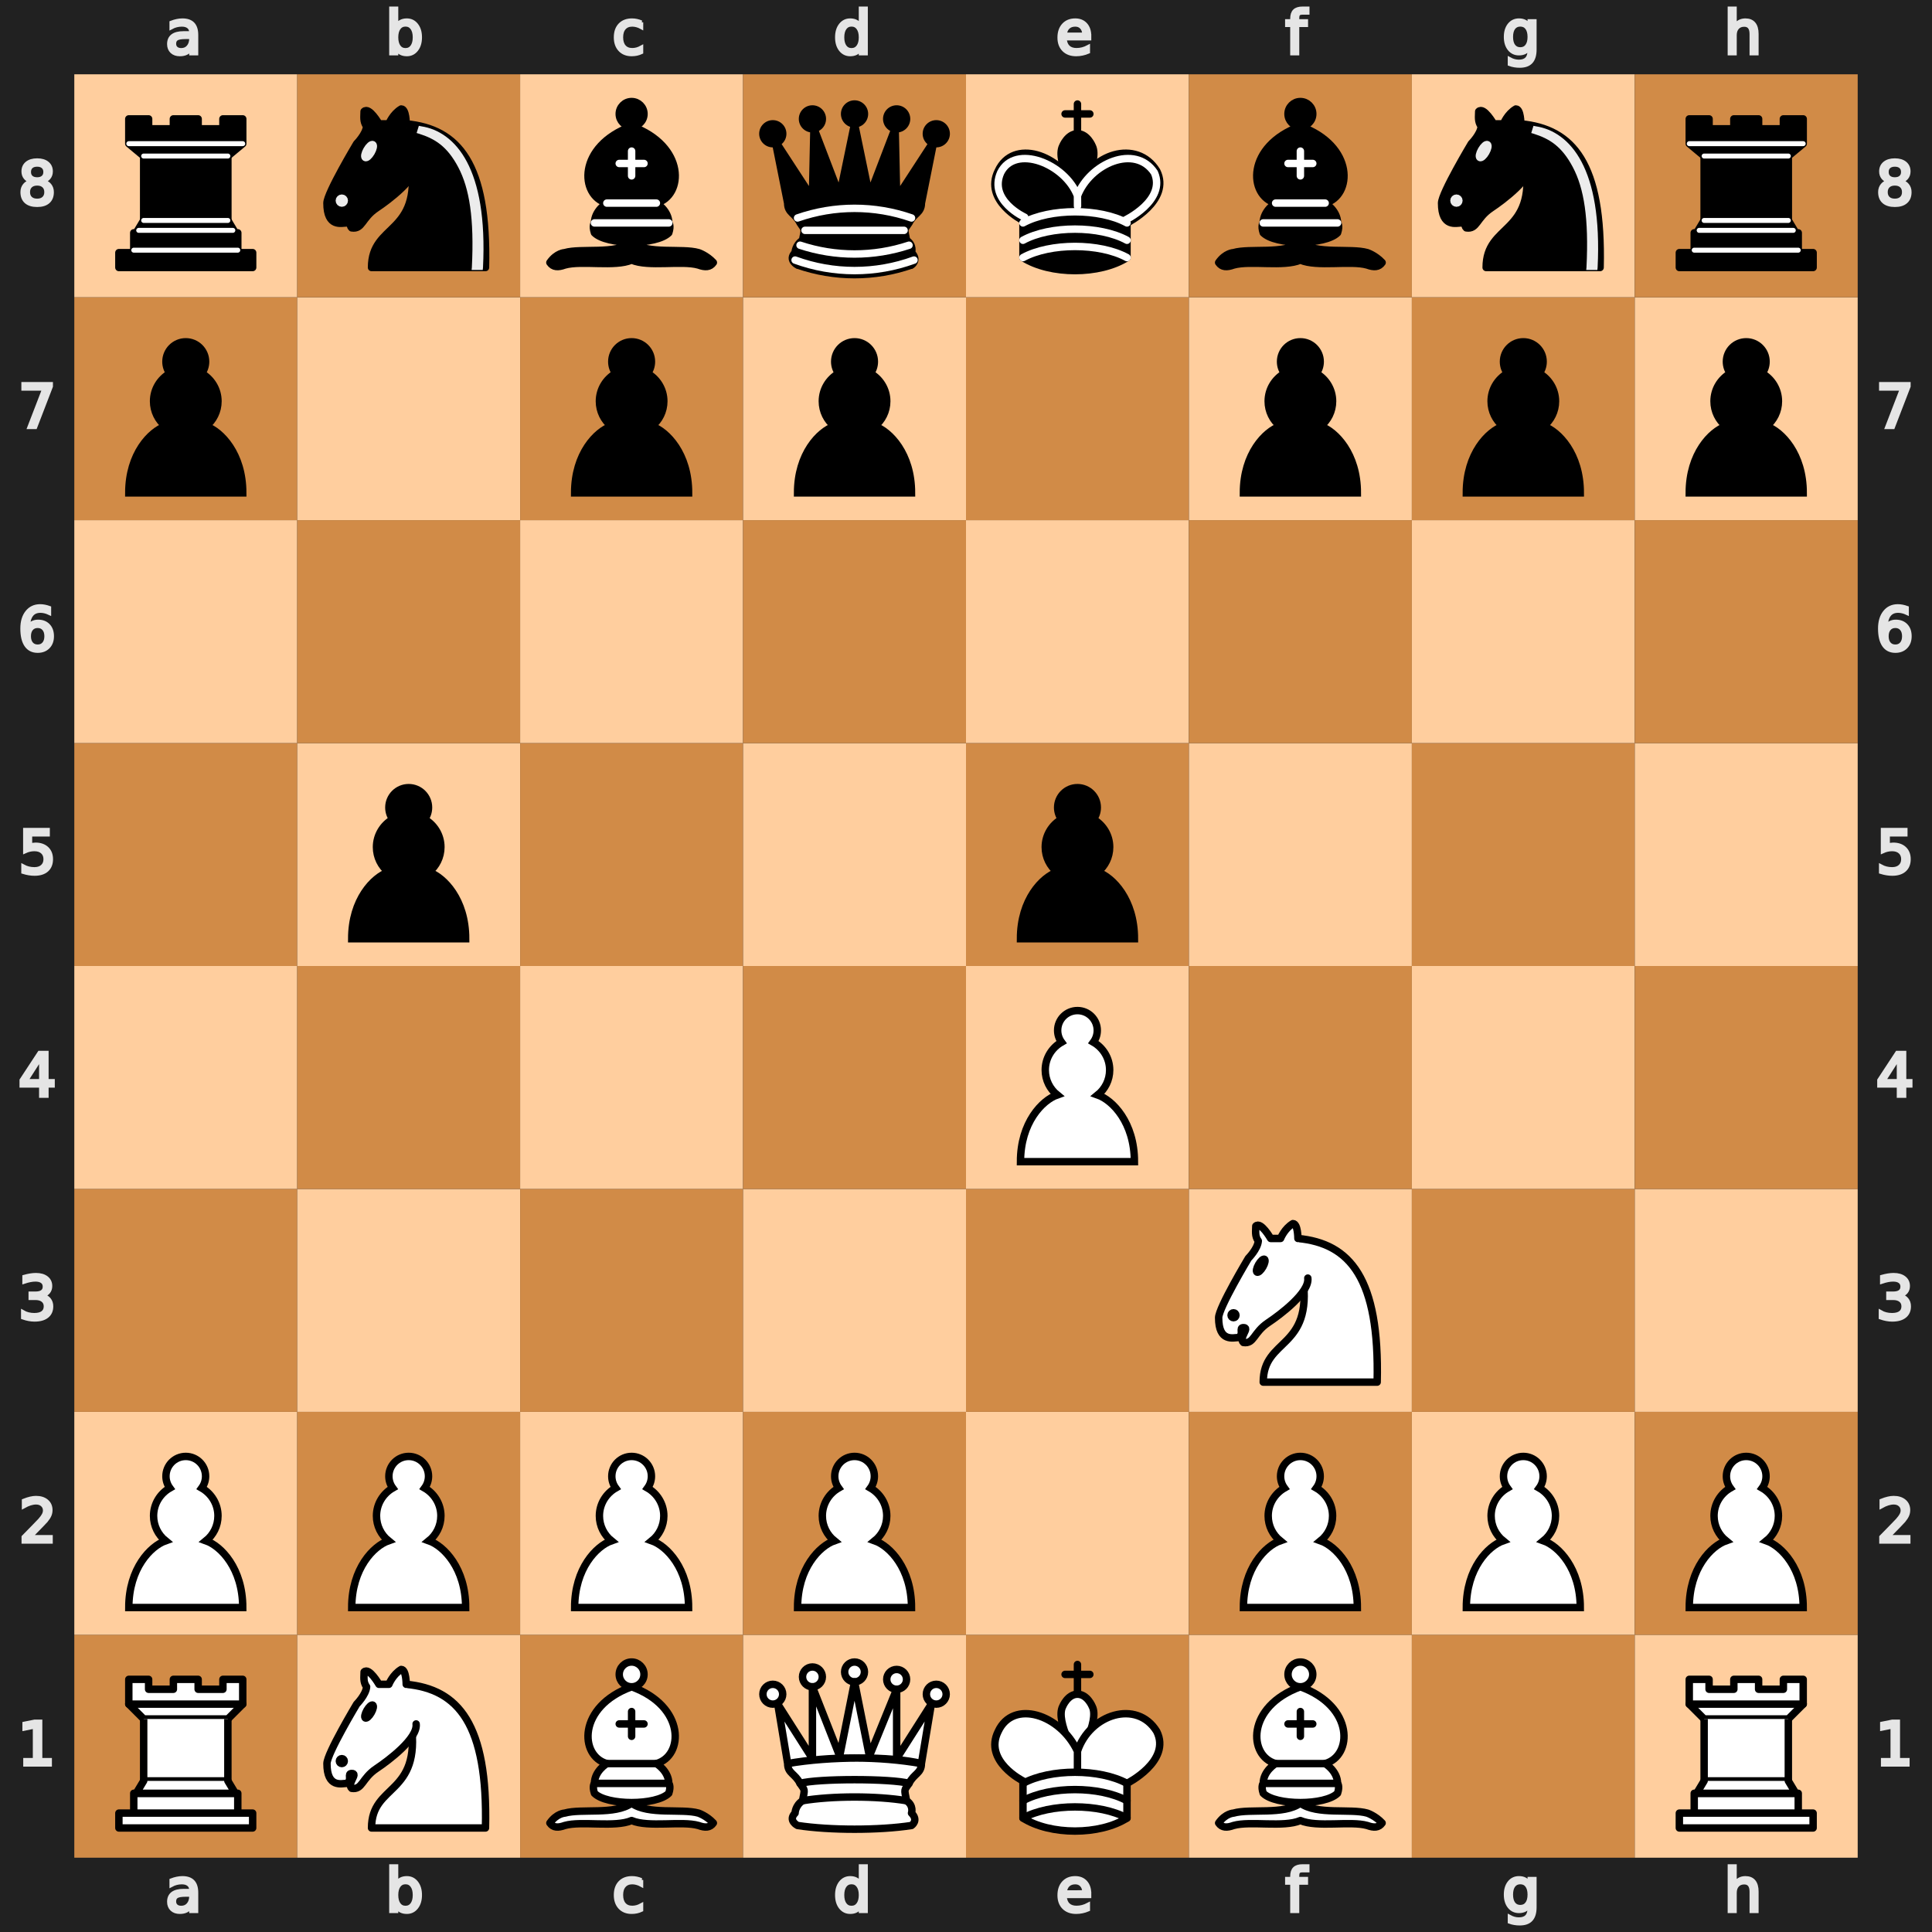
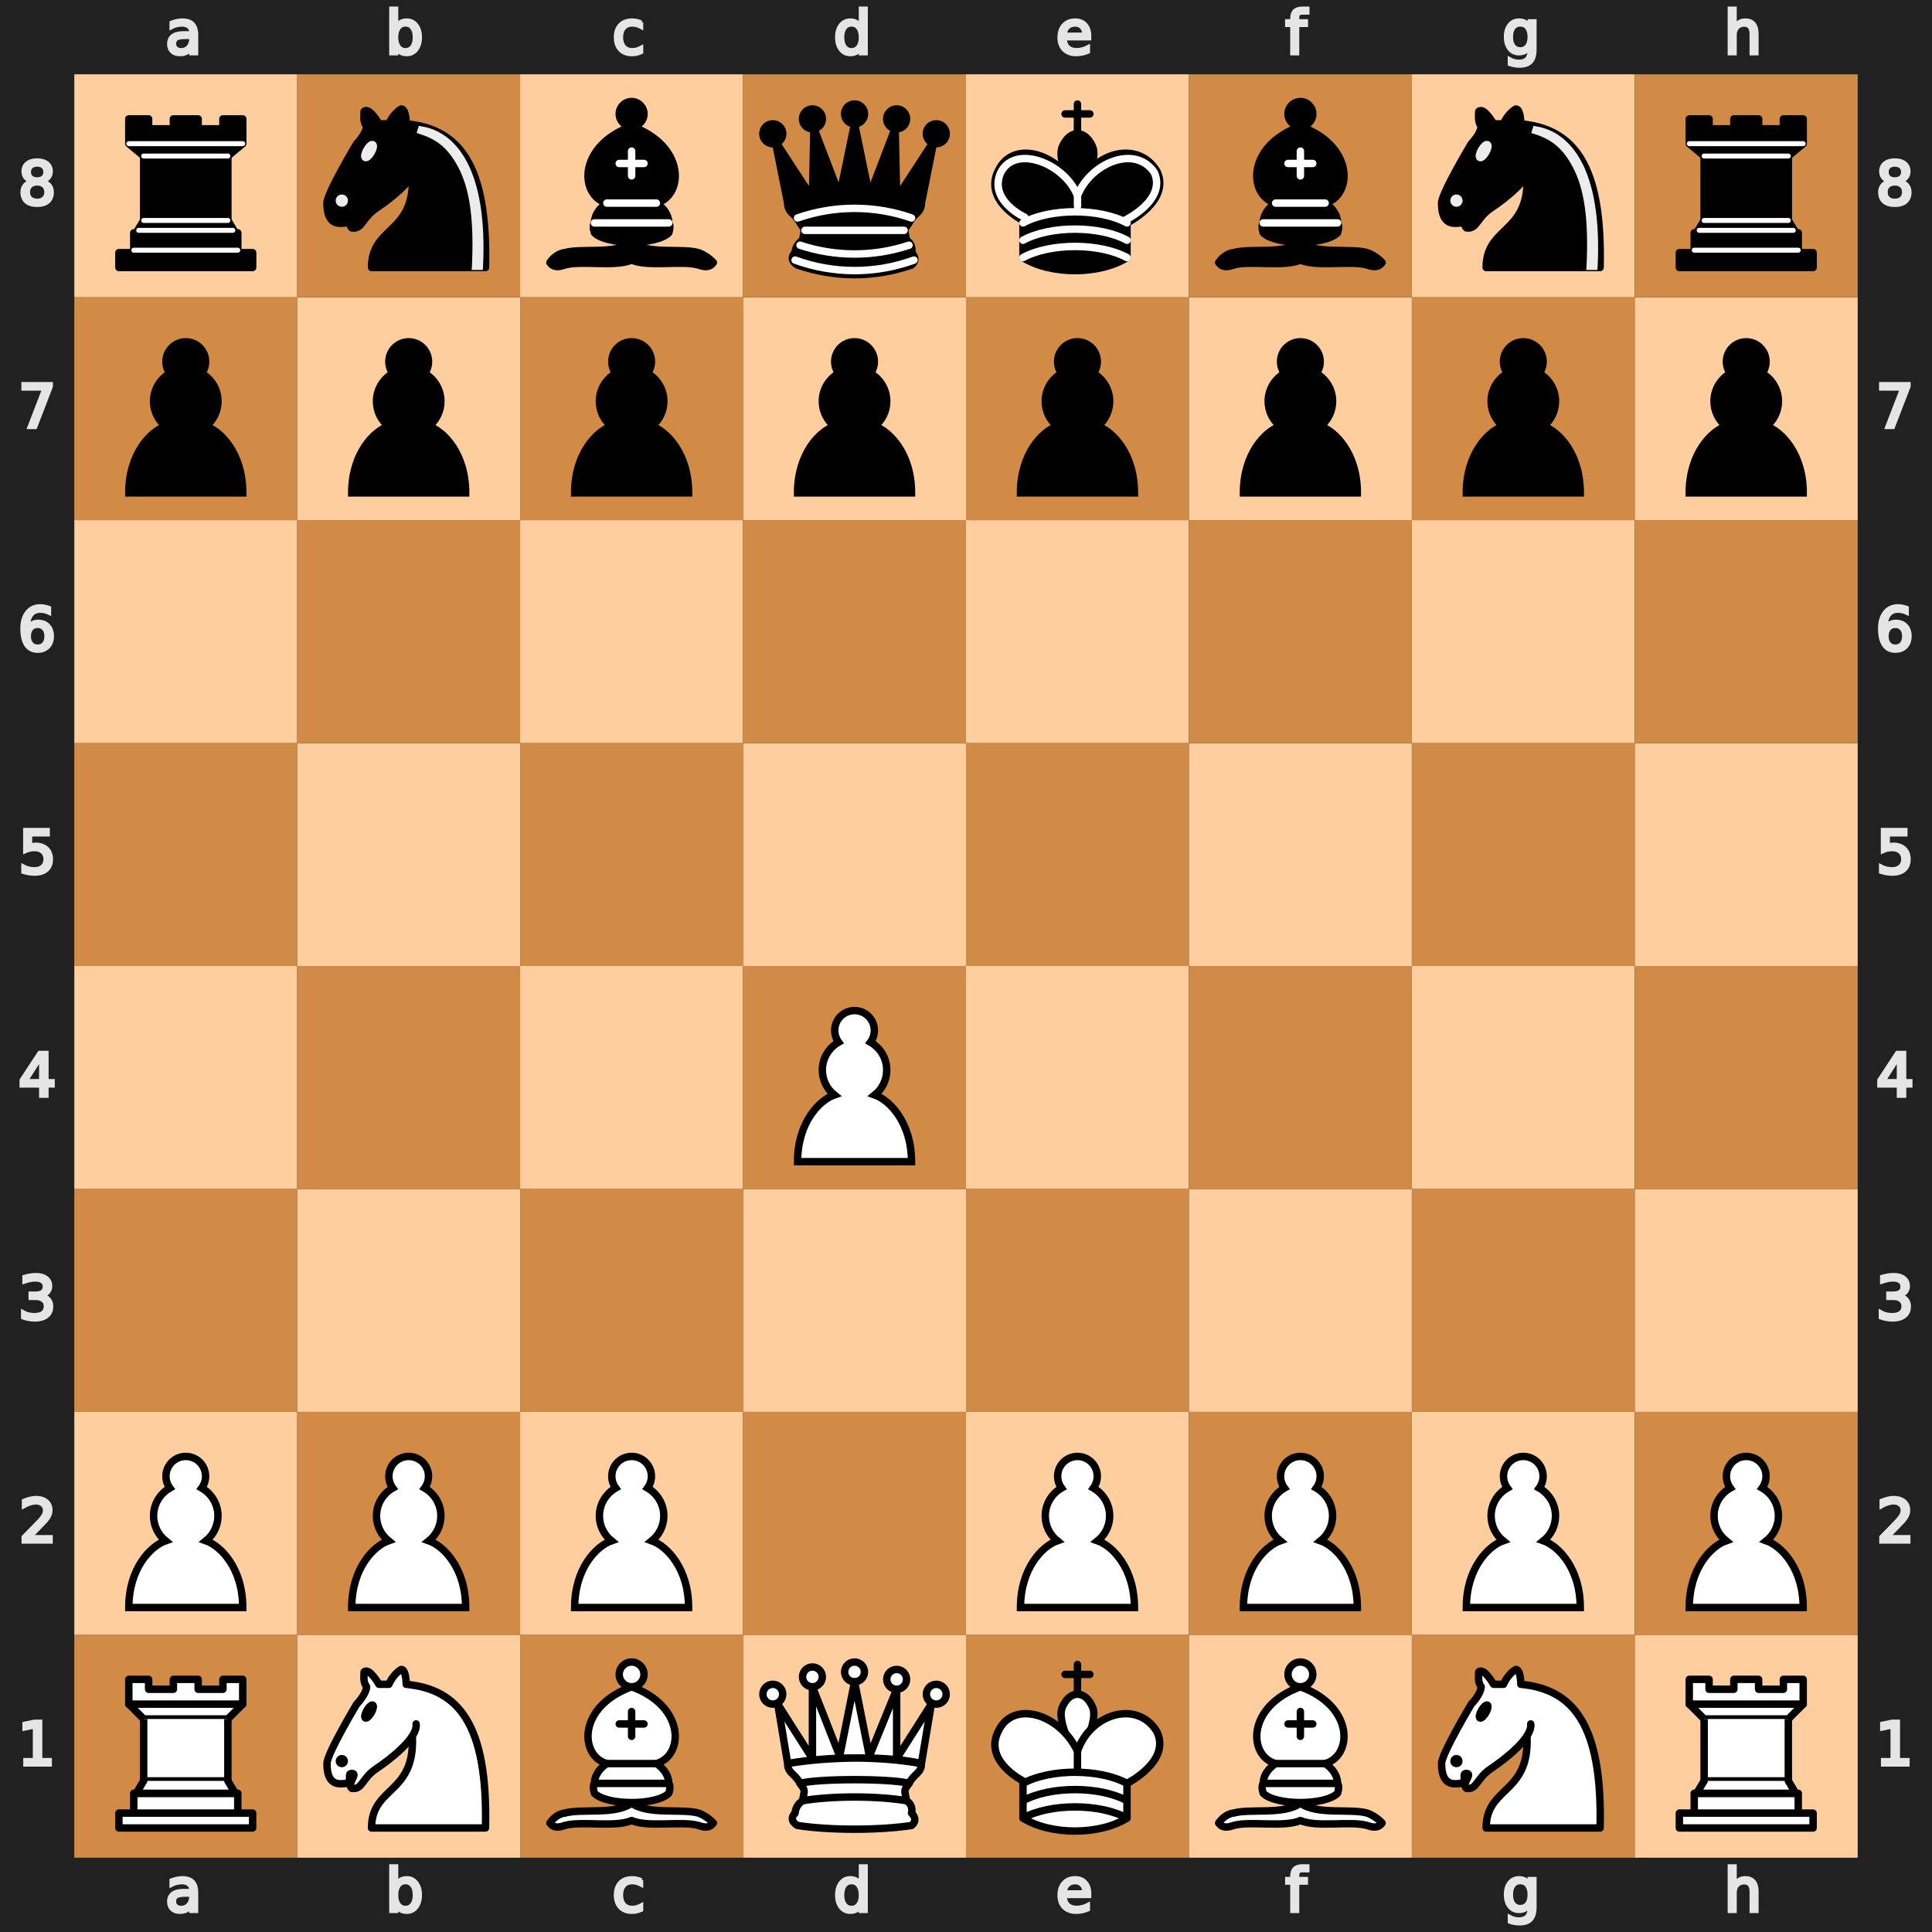
<svg xmlns="http://www.w3.org/2000/svg" xmlns:xlink="http://www.w3.org/1999/xlink" version="1.2" baseProfile="tiny" viewBox="0 0 390 390">
  <defs>
    <g id="white-pawn" class="white pawn">
      <path d="M22.5 9c-2.21 0-4 1.79-4 4 0 .89.29 1.71.78 2.38C17.33 16.5 16 18.59 16 21c0 2.03.94 3.84 2.41 5.03-3 1.06-7.41 5.55-7.41 13.47h23c0-7.92-4.41-12.41-7.41-13.47 1.47-1.19 2.41-3 2.41-5.03 0-2.41-1.33-4.5-3.28-5.62.49-.67.78-1.49.78-2.38 0-2.21-1.79-4-4-4z" fill="#fff" stroke="#000" stroke-width="1.5" stroke-linecap="round" />
    </g>
    <g id="white-knight" class="white knight" fill="none" fill-rule="evenodd" stroke="#000" stroke-width="1.5" stroke-linecap="round" stroke-linejoin="round">
      <path d="M 22,10 C 32.5,11 38.5,18 38,39 L 15,39 C 15,30 25,32.5 23,18" style="fill:#ffffff; stroke:#000000;" />
      <path d="M 24,18 C 24.38,20.91 18.45,25.37 16,27 C 13,29 13.18,31.34 11,31 C 9.958,30.06 12.41,27.96 11,28 C 10,28 11.19,29.23 10,30 C 9,30 5.997,31 6,26 C 6,24 12,14 12,14 C 12,14 13.89,12.1 14,10.5 C 13.27,9.506 13.5,8.5 13.5,7.5 C 14.5,6.5 16.5,10 16.5,10 L 18.5,10 C 18.5,10 19.28,8.008 21,7 C 22,7 22,10 22,10" style="fill:#ffffff; stroke:#000000;" />
      <path d="M 9.5 25.5 A 0.5 0.5 0 1 1 8.5,25.5 A 0.5 0.5 0 1 1 9.5 25.5 z" style="fill:#000000; stroke:#000000;" />
      <path d="M 15 15.5 A 0.5 1.5 0 1 1 14,15.5 A 0.5 1.5 0 1 1 15 15.5 z" transform="matrix(0.866,0.5,-0.5,0.866,9.693,-5.173)" style="fill:#000000; stroke:#000000;" />
    </g>
    <g id="white-bishop" class="white bishop" fill="none" fill-rule="evenodd" stroke="#000" stroke-width="1.5" stroke-linecap="round" stroke-linejoin="round">
      <g fill="#fff" stroke-linecap="butt">
        <path d="M9 36c3.39-.97 10.11.43 13.5-2 3.39 2.43 10.11 1.03 13.5 2 0 0 1.65.54 3 2-.68.97-1.65.99-3 .5-3.39-.97-10.11.46-13.5-1-3.39 1.46-10.11.03-13.5 1-1.354.49-2.323.47-3-.5 1.354-1.94 3-2 3-2zM15 32c2.5 2.5 12.5 2.5 15 0 .5-1.5 0-2 0-2 0-2.5-2.5-4-2.5-4 5.5-1.5 6-11.5-5-15.5-11 4-10.5 14-5 15.5 0 0-2.5 1.5-2.5 4 0 0-.5.5 0 2zM25 8a2.5 2.5 0 1 1-5 0 2.5 2.5 0 1 1 5 0z" />
      </g>
      <path d="M17.5 26h10M15 30h15m-7.5-14.5v5M20 18h5" stroke-linejoin="miter" />
    </g>
    <g id="white-rook" class="white rook" fill="#fff" fill-rule="evenodd" stroke="#000" stroke-width="1.5" stroke-linecap="round" stroke-linejoin="round">
      <path d="M9 39h27v-3H9v3zM12 36v-4h21v4H12zM11 14V9h4v2h5V9h5v2h5V9h4v5" stroke-linecap="butt" />
      <path d="M34 14l-3 3H14l-3-3" />
      <path d="M31 17v12.5H14V17" stroke-linecap="butt" stroke-linejoin="miter" />
      <path d="M31 29.5l1.5 2.5h-20l1.5-2.5" />
      <path d="M11 14h23" fill="none" stroke-linejoin="miter" />
    </g>
    <g id="white-queen" class="white queen" fill="#fff" fill-rule="evenodd" stroke="#000" stroke-width="1.5" stroke-linecap="round" stroke-linejoin="round">
      <path d="M8 12a2 2 0 1 1-4 0 2 2 0 1 1 4 0zM24.5 7.5a2 2 0 1 1-4 0 2 2 0 1 1 4 0zM41 12a2 2 0 1 1-4 0 2 2 0 1 1 4 0zM16 8.5a2 2 0 1 1-4 0 2 2 0 1 1 4 0zM33 9a2 2 0 1 1-4 0 2 2 0 1 1 4 0z" />
      <path d="M9 26c8.5-1.5 21-1.5 27 0l2-12-7 11V11l-5.5 13.5-3-15-3 15-5.5-14V25L7 14l2 12zM9 26c0 2 1.5 2 2.5 4 1 1.5 1 1 .5 3.5-1.5 1-1.5 2.5-1.5 2.5-1.5 1.5.5 2.5.5 2.5 6.5 1 16.5 1 23 0 0 0 1.5-1 0-2.5 0 0 .5-1.5-1-2.5-.5-2.5-.5-2 .5-3.5 1-2 2.5-2 2.5-4-8.5-1.5-18.5-1.5-27 0z" stroke-linecap="butt" />
      <path d="M11.5 30c3.5-1 18.5-1 22 0M12 33.5c6-1 15-1 21 0" fill="none" />
    </g>
    <g id="white-king" class="white king" fill="none" fill-rule="evenodd" stroke="#000" stroke-width="1.5" stroke-linecap="round" stroke-linejoin="round">
      <path d="M22.5 11.63V6M20 8h5" stroke-linejoin="miter" />
      <path d="M22.5 25s4.5-7.5 3-10.5c0 0-1-2.5-3-2.5s-3 2.5-3 2.5c-1.5 3 3 10.5 3 10.5" fill="#fff" stroke-linecap="butt" stroke-linejoin="miter" />
      <path d="M11.5 37c5.5 3.5 15.5 3.5 21 0v-7s9-4.5 6-10.5c-4-6.5-13.5-3.5-16 4V27v-3.5c-3.5-7.5-13-10.5-16-4-3 6 5 10 5 10V37z" fill="#fff" />
      <path d="M11.5 30c5.5-3 15.5-3 21 0m-21 3.5c5.5-3 15.5-3 21 0m-21 3.5c5.5-3 15.5-3 21 0" />
    </g>
    <g id="black-pawn" class="black pawn">
      <path d="M22.5 9c-2.21 0-4 1.79-4 4 0 .89.29 1.71.78 2.38C17.33 16.5 16 18.59 16 21c0 2.03.94 3.84 2.41 5.03-3 1.06-7.41 5.55-7.41 13.47h23c0-7.92-4.41-12.41-7.41-13.47 1.47-1.19 2.41-3 2.41-5.03 0-2.41-1.33-4.5-3.28-5.62.49-.67.78-1.49.78-2.38 0-2.21-1.79-4-4-4z" fill="#000" stroke="#000" stroke-width="1.5" stroke-linecap="round" />
    </g>
    <g id="black-knight" class="black knight" fill="none" fill-rule="evenodd" stroke="#000" stroke-width="1.5" stroke-linecap="round" stroke-linejoin="round">
      <path d="M 22,10 C 32.5,11 38.5,18 38,39 L 15,39 C 15,30 25,32.5 23,18" style="fill:#000000; stroke:#000000;" />
      <path d="M 24,18 C 24.38,20.91 18.45,25.37 16,27 C 13,29 13.18,31.34 11,31 C 9.958,30.06 12.41,27.96 11,28 C 10,28 11.19,29.23 10,30 C 9,30 5.997,31 6,26 C 6,24 12,14 12,14 C 12,14 13.89,12.1 14,10.5 C 13.27,9.506 13.5,8.5 13.5,7.5 C 14.5,6.5 16.5,10 16.5,10 L 18.5,10 C 18.5,10 19.28,8.008 21,7 C 22,7 22,10 22,10" style="fill:#000000; stroke:#000000;" />
      <path d="M 9.5 25.5 A 0.5 0.5 0 1 1 8.5,25.5 A 0.5 0.5 0 1 1 9.5 25.5 z" style="fill:#ececec; stroke:#ececec;" />
      <path d="M 15 15.5 A 0.5 1.5 0 1 1 14,15.5 A 0.5 1.5 0 1 1 15 15.5 z" transform="matrix(0.866,0.5,-0.5,0.866,9.693,-5.173)" style="fill:#ececec; stroke:#ececec;" />
      <path d="M 24.55,10.4 L 24.1,11.85 L 24.6,12 C 27.75,13 30.25,14.49 32.5,18.75 C 34.75,23.01 35.75,29.06 35.25,39 L 35.2,39.5 L 37.45,39.5 L 37.5,39 C 38,28.94 36.62,22.15 34.25,17.66 C 31.88,13.17 28.46,11.02 25.06,10.5 L 24.55,10.4 z " style="fill:#ececec; stroke:none;" />
    </g>
    <g id="black-bishop" class="black bishop" fill="none" fill-rule="evenodd" stroke="#000" stroke-width="1.5" stroke-linecap="round" stroke-linejoin="round">
      <path d="M9 36c3.39-.97 10.11.43 13.5-2 3.39 2.43 10.11 1.03 13.5 2 0 0 1.65.54 3 2-.68.97-1.65.99-3 .5-3.39-.97-10.11.46-13.5-1-3.39 1.46-10.11.03-13.5 1-1.354.49-2.323.47-3-.5 1.354-1.94 3-2 3-2zm6-4c2.5 2.5 12.5 2.5 15 0 .5-1.5 0-2 0-2 0-2.5-2.5-4-2.5-4 5.5-1.5 6-11.5-5-15.5-11 4-10.5 14-5 15.5 0 0-2.5 1.5-2.5 4 0 0-.5.5 0 2zM25 8a2.5 2.5 0 1 1-5 0 2.5 2.5 0 1 1 5 0z" fill="#000" stroke-linecap="butt" />
      <path d="M17.5 26h10M15 30h15m-7.5-14.5v5M20 18h5" stroke="#fff" stroke-linejoin="miter" />
    </g>
    <g id="black-rook" class="black rook" fill="#000" fill-rule="evenodd" stroke="#000" stroke-width="1.5" stroke-linecap="round" stroke-linejoin="round">
      <path d="M9 39h27v-3H9v3zM12.5 32l1.5-2.5h17l1.5 2.5h-20zM12 36v-4h21v4H12z" stroke-linecap="butt" />
      <path d="M14 29.5v-13h17v13H14z" stroke-linecap="butt" stroke-linejoin="miter" />
      <path d="M14 16.5L11 14h23l-3 2.5H14zM11 14V9h4v2h5V9h5v2h5V9h4v5H11z" stroke-linecap="butt" />
      <path d="M12 35.5h21M13 31.5h19M14 29.5h17M14 16.5h17M11 14h23" fill="none" stroke="#fff" stroke-width="1" stroke-linejoin="miter" />
    </g>
    <g id="black-queen" class="black queen" fill="#000" fill-rule="evenodd" stroke="#000" stroke-width="1.5" stroke-linecap="round" stroke-linejoin="round">
      <g fill="#000" stroke="none">
        <circle cx="6" cy="12" r="2.75" />
        <circle cx="14" cy="9" r="2.75" />
        <circle cx="22.5" cy="8" r="2.75" />
        <circle cx="31" cy="9" r="2.75" />
        <circle cx="39" cy="12" r="2.75" />
      </g>
      <path d="M9 26c8.5-1.5 21-1.5 27 0l2.5-12.5L31 25l-.3-14.1-5.2 13.6-3-14.5-3 14.5-5.2-13.6L14 25 6.5 13.5 9 26zM9 26c0 2 1.5 2 2.5 4 1 1.5 1 1 .5 3.5-1.5 1-1.5 2.5-1.5 2.5-1.5 1.5.5 2.5.5 2.5 6.5 1 16.5 1 23 0 0 0 1.5-1 0-2.5 0 0 .5-1.5-1-2.5-.5-2.5-.5-2 .5-3.5 1-2 2.5-2 2.5-4-8.5-1.5-18.5-1.5-27 0z" stroke-linecap="butt" />
      <path d="M11 38.5a35 35 1 0 0 23 0" fill="none" stroke-linecap="butt" />
      <path d="M11 29a35 35 1 0 1 23 0M12.5 31.5h20M11.5 34.5a35 35 1 0 0 22 0M10.5 37.5a35 35 1 0 0 24 0" fill="none" stroke="#fff" />
    </g>
    <g id="black-king" class="black king" fill="none" fill-rule="evenodd" stroke="#000" stroke-width="1.5" stroke-linecap="round" stroke-linejoin="round">
      <path d="M22.5 11.63V6" stroke-linejoin="miter" />
      <path d="M22.5 25s4.5-7.5 3-10.5c0 0-1-2.5-3-2.5s-3 2.5-3 2.5c-1.5 3 3 10.5 3 10.5" fill="#000" stroke-linecap="butt" stroke-linejoin="miter" />
      <path d="M11.5 37c5.5 3.5 15.5 3.5 21 0v-7s9-4.5 6-10.5c-4-6.5-13.5-3.5-16 4V27v-3.5c-3.5-7.5-13-10.5-16-4-3 6 5 10 5 10V37z" fill="#000" />
      <path d="M20 8h5" stroke-linejoin="miter" />
      <path d="M32 29.5s8.5-4 6.03-9.65C34.15 14 25 18 22.5 24.5l.01 2.1-.01-2.1C20 18 9.906 14 6.997 19.85c-2.497 5.65 4.853 9 4.853 9M11.5 30c5.5-3 15.5-3 21 0m-21 3.5c5.5-3 15.5-3 21 0m-21 3.5c5.5-3 15.5-3 21 0" stroke="#fff" />
    </g>
  </defs>
  <rect x="0" y="0" width="390" height="390" fill="#212121" />
  <g transform="translate(20, 0) scale(0.75, 0.75)" fill="#e5e5e5" stroke="#e5e5e5">
    <path d="M23.328 10.016q-1.742 0-2.414.398-.672.398-.672 1.36 0 .765.5 1.218.508.445 1.375.445 1.196 0 1.914-.843.727-.852.727-2.258v-.32zm2.867-.594v4.992h-1.437v-1.328q-.492.797-1.227 1.18-.734.375-1.797.375-1.343 0-2.14-.75-.79-.758-.79-2.024 0-1.476.985-2.226.992-.75 2.953-.75h2.016V8.75q0-.992-.656-1.531-.649-.547-1.829-.547-.75 0-1.46.18-.711.18-1.368.539V6.062q.79-.304 1.532-.453.742-.156 1.445-.156 1.898 0 2.836.984.937.985.937 2.985z" />
  </g>
  <g transform="translate(20, 375) scale(0.75, 0.75)" fill="#e5e5e5" stroke="#e5e5e5">
    <path d="M23.328 10.016q-1.742 0-2.414.398-.672.398-.672 1.36 0 .765.5 1.218.508.445 1.375.445 1.196 0 1.914-.843.727-.852.727-2.258v-.32zm2.867-.594v4.992h-1.437v-1.328q-.492.797-1.227 1.18-.734.375-1.797.375-1.343 0-2.14-.75-.79-.758-.79-2.024 0-1.476.985-2.226.992-.75 2.953-.75h2.016V8.75q0-.992-.656-1.531-.649-.547-1.829-.547-.75 0-1.46.18-.711.18-1.368.539V6.062q.79-.304 1.532-.453.742-.156 1.445-.156 1.898 0 2.836.984.937.985.937 2.985z" />
  </g>
  <g transform="translate(65, 0) scale(0.75, 0.75)" fill="#e5e5e5" stroke="#e5e5e5">
    <path d="M24.922 10.047q0-1.586-.656-2.485-.649-.906-1.79-.906-1.14 0-1.796.906-.649.899-.649 2.485 0 1.586.649 2.492.656.898 1.797.898 1.14 0 1.789-.898.656-.906.656-2.492zm-4.89-3.055q.452-.781 1.14-1.156.695-.383 1.656-.383 1.594 0 2.586 1.266 1 1.265 1 3.328 0 2.062-1 3.328-.992 1.266-2.586 1.266-.96 0-1.656-.375-.688-.383-1.14-1.164v1.312h-1.446V2.258h1.445z" />
  </g>
  <g transform="translate(65, 375) scale(0.75, 0.75)" fill="#e5e5e5" stroke="#e5e5e5">
    <path d="M24.922 10.047q0-1.586-.656-2.485-.649-.906-1.79-.906-1.14 0-1.796.906-.649.899-.649 2.485 0 1.586.649 2.492.656.898 1.797.898 1.14 0 1.789-.898.656-.906.656-2.492zm-4.89-3.055q.452-.781 1.14-1.156.695-.383 1.656-.383 1.594 0 2.586 1.266 1 1.265 1 3.328 0 2.062-1 3.328-.992 1.266-2.586 1.266-.96 0-1.656-.375-.688-.383-1.14-1.164v1.312h-1.446V2.258h1.445z" />
  </g>
  <g transform="translate(110, 0) scale(0.75, 0.75)" fill="#e5e5e5" stroke="#e5e5e5">
    <path d="M25.96 6v1.344q-.608-.336-1.226-.5-.609-.172-1.234-.172-1.398 0-2.172.89-.773.883-.773 2.485 0 1.601.773 2.492.774.883 2.172.883.625 0 1.234-.164.618-.172 1.227-.508v1.328q-.602.281-1.25.422-.64.14-1.367.14-1.977 0-3.14-1.242-1.165-1.242-1.165-3.351 0-2.14 1.172-3.367 1.18-1.227 3.227-1.227.664 0 1.296.14.633.134 1.227.407z" />
  </g>
  <g transform="translate(110, 375) scale(0.75, 0.75)" fill="#e5e5e5" stroke="#e5e5e5">
    <path d="M25.96 6v1.344q-.608-.336-1.226-.5-.609-.172-1.234-.172-1.398 0-2.172.89-.773.883-.773 2.485 0 1.601.773 2.492.774.883 2.172.883.625 0 1.234-.164.618-.172 1.227-.508v1.328q-.602.281-1.25.422-.64.14-1.367.14-1.977 0-3.14-1.242-1.165-1.242-1.165-3.351 0-2.14 1.172-3.367 1.18-1.227 3.227-1.227.664 0 1.296.14.633.134 1.227.407z" />
  </g>
  <g transform="translate(155, 0) scale(0.75, 0.75)" fill="#e5e5e5" stroke="#e5e5e5">
    <path d="M24.973 6.992V2.258h1.437v12.156h-1.437v-1.312q-.453.78-1.149 1.164-.687.375-1.656.375-1.586 0-2.586-1.266-.992-1.266-.992-3.328 0-2.063.992-3.328 1-1.266 2.586-1.266.969 0 1.656.383.696.375 1.149 1.156zm-4.899 3.055q0 1.586.649 2.492.656.898 1.797.898 1.14 0 1.796-.898.657-.906.657-2.492 0-1.586-.657-2.485-.656-.906-1.796-.906-1.141 0-1.797.906-.649.899-.649 2.485z" />
  </g>
  <g transform="translate(155, 375) scale(0.75, 0.75)" fill="#e5e5e5" stroke="#e5e5e5">
    <path d="M24.973 6.992V2.258h1.437v12.156h-1.437v-1.312q-.453.78-1.149 1.164-.687.375-1.656.375-1.586 0-2.586-1.266-.992-1.266-.992-3.328 0-2.063.992-3.328 1-1.266 2.586-1.266.969 0 1.656.383.696.375 1.149 1.156zm-4.899 3.055q0 1.586.649 2.492.656.898 1.797.898 1.14 0 1.796-.898.657-.906.657-2.492 0-1.586-.657-2.485-.656-.906-1.796-.906-1.141 0-1.797.906-.649.899-.649 2.485z" />
  </g>
  <g transform="translate(200, 0) scale(0.75, 0.75)" fill="#e5e5e5" stroke="#e5e5e5">
    <path d="M26.555 9.68v.703h-6.61q.094 1.484.89 2.265.806.774 2.235.774.828 0 1.602-.203.781-.203 1.547-.61v1.36q-.774.328-1.586.5-.813.172-1.649.172-2.093 0-3.32-1.22-1.219-1.218-1.219-3.296 0-2.148 1.157-3.406 1.164-1.266 3.132-1.266 1.766 0 2.79 1.14 1.03 1.134 1.03 3.087zm-1.438-.422q-.015-1.18-.664-1.883-.64-.703-1.703-.703-1.203 0-1.93.68-.718.68-.828 1.914z" />
  </g>
  <g transform="translate(200, 375) scale(0.75, 0.75)" fill="#e5e5e5" stroke="#e5e5e5">
    <path d="M26.555 9.68v.703h-6.61q.094 1.484.89 2.265.806.774 2.235.774.828 0 1.602-.203.781-.203 1.547-.61v1.36q-.774.328-1.586.5-.813.172-1.649.172-2.093 0-3.32-1.22-1.219-1.218-1.219-3.296 0-2.148 1.157-3.406 1.164-1.266 3.132-1.266 1.766 0 2.79 1.14 1.03 1.134 1.03 3.087zm-1.438-.422q-.015-1.18-.664-1.883-.64-.703-1.703-.703-1.203 0-1.93.68-.718.68-.828 1.914z" />
  </g>
  <g transform="translate(245, 0) scale(0.75, 0.75)" fill="#e5e5e5" stroke="#e5e5e5">
    <path d="M25.285 2.258v1.195H23.91q-.773 0-1.078.313-.297.312-.297 1.125v.773h2.367v1.117h-2.367v7.633H21.09V6.781h-1.375V5.664h1.375v-.61q0-1.46.68-2.124.68-.672 2.156-.672z" />
  </g>
  <g transform="translate(245, 375) scale(0.75, 0.75)" fill="#e5e5e5" stroke="#e5e5e5">
    <path d="M25.285 2.258v1.195H23.91q-.773 0-1.078.313-.297.312-.297 1.125v.773h2.367v1.117h-2.367v7.633H21.09V6.781h-1.375V5.664h1.375v-.61q0-1.46.68-2.124.68-.672 2.156-.672z" />
  </g>
  <g transform="translate(290, 0) scale(0.75, 0.75)" fill="#e5e5e5" stroke="#e5e5e5">
    <path d="M24.973 9.937q0-1.562-.649-2.421-.64-.86-1.804-.86-1.157 0-1.805.86-.64.859-.64 2.421 0 1.555.64 2.415.648.859 1.805.859 1.164 0 1.804-.86.649-.859.649-2.414zm1.437 3.391q0 2.234-.992 3.32-.992 1.094-3.04 1.094-.757 0-1.429-.117-.672-.11-1.304-.344v-1.398q.632.344 1.25.508.617.164 1.257.164 1.414 0 2.118-.743.703-.734.703-2.226v-.711q-.446.773-1.141 1.156-.695.383-1.664.383-1.61 0-2.594-1.227-.984-1.226-.984-3.25 0-2.03.984-3.257.985-1.227 2.594-1.227.969 0 1.664.383t1.14 1.156V5.664h1.438z" />
  </g>
  <g transform="translate(290, 375) scale(0.75, 0.75)" fill="#e5e5e5" stroke="#e5e5e5">
    <path d="M24.973 9.937q0-1.562-.649-2.421-.64-.86-1.804-.86-1.157 0-1.805.86-.64.859-.64 2.421 0 1.555.64 2.415.648.859 1.805.859 1.164 0 1.804-.86.649-.859.649-2.414zm1.437 3.391q0 2.234-.992 3.32-.992 1.094-3.04 1.094-.757 0-1.429-.117-.672-.11-1.304-.344v-1.398q.632.344 1.25.508.617.164 1.257.164 1.414 0 2.118-.743.703-.734.703-2.226v-.711q-.446.773-1.141 1.156-.695.383-1.664.383-1.61 0-2.594-1.227-.984-1.226-.984-3.25 0-2.03.984-3.257.985-1.227 2.594-1.227.969 0 1.664.383t1.14 1.156V5.664h1.438z" />
  </g>
  <g transform="translate(335, 0) scale(0.75, 0.75)" fill="#e5e5e5" stroke="#e5e5e5">
    <path d="M26.164 9.133v5.281h-1.437V9.18q0-1.243-.485-1.86-.484-.617-1.453-.617-1.164 0-1.836.742-.672.742-.672 2.024v4.945h-1.445V2.258h1.445v4.765q.516-.789 1.211-1.18.703-.39 1.617-.39 1.508 0 2.282.938.773.93.773 2.742z" />
  </g>
  <g transform="translate(335, 375) scale(0.75, 0.75)" fill="#e5e5e5" stroke="#e5e5e5">
    <path d="M26.164 9.133v5.281h-1.437V9.18q0-1.243-.485-1.86-.484-.617-1.453-.617-1.164 0-1.836.742-.672.742-.672 2.024v4.945h-1.445V2.258h1.445v4.765q.516-.789 1.211-1.18.703-.39 1.617-.39 1.508 0 2.282.938.773.93.773 2.742z" />
  </g>
  <g transform="translate(0, 335) scale(0.75, 0.75)" fill="#e5e5e5" stroke="#e5e5e5">
    <path d="M6.754 26.996h2.578v-8.898l-2.805.562v-1.437l2.79-.563h1.578v10.336h2.578v1.328h-6.72z" />
  </g>
  <g transform="translate(375, 335) scale(0.75, 0.75)" fill="#e5e5e5" stroke="#e5e5e5">
    <path d="M6.754 26.996h2.578v-8.898l-2.805.562v-1.437l2.79-.563h1.578v10.336h2.578v1.328h-6.72z" />
  </g>
  <g transform="translate(0, 290) scale(0.75, 0.75)" fill="#e5e5e5" stroke="#e5e5e5">
    <path d="M8.195 26.996h5.508v1.328H6.297v-1.328q.898-.93 2.445-2.492 1.555-1.57 1.953-2.024.758-.851 1.055-1.437.305-.594.305-1.164 0-.93-.657-1.516-.648-.586-1.695-.586-.742 0-1.57.258-.82.258-1.758.781v-1.593q.953-.383 1.781-.578.828-.196 1.516-.196 1.812 0 2.89.906 1.079.907 1.079 2.422 0 .72-.274 1.368-.265.64-.976 1.515-.196.227-1.243 1.313-1.046 1.078-2.953 3.023z" />
  </g>
  <g transform="translate(375, 290) scale(0.75, 0.75)" fill="#e5e5e5" stroke="#e5e5e5">
    <path d="M8.195 26.996h5.508v1.328H6.297v-1.328q.898-.93 2.445-2.492 1.555-1.57 1.953-2.024.758-.851 1.055-1.437.305-.594.305-1.164 0-.93-.657-1.516-.648-.586-1.695-.586-.742 0-1.57.258-.82.258-1.758.781v-1.593q.953-.383 1.781-.578.828-.196 1.516-.196 1.812 0 2.89.906 1.079.907 1.079 2.422 0 .72-.274 1.368-.265.64-.976 1.515-.196.227-1.243 1.313-1.046 1.078-2.953 3.023z" />
  </g>
  <g transform="translate(0, 245) scale(0.75, 0.75)" fill="#e5e5e5" stroke="#e5e5e5">
    <path d="M11.434 22.035q1.132.242 1.765 1.008.64.766.64 1.89 0 1.727-1.187 2.672-1.187.946-3.375.946-.734 0-1.515-.149-.774-.14-1.602-.43V26.45q.656.383 1.438.578.78.196 1.632.196 1.485 0 2.258-.586.782-.586.782-1.703 0-1.032-.727-1.61-.719-.586-2.008-.586h-1.36v-1.297h1.423q1.164 0 1.78-.46.618-.47.618-1.344 0-.899-.64-1.375-.633-.485-1.82-.485-.65 0-1.391.141-.743.14-1.633.437V16.95q.898-.25 1.68-.375.788-.125 1.484-.125 1.797 0 2.844.82 1.046.813 1.046 2.204 0 .968-.554 1.64-.555.664-1.578.922z" />
  </g>
  <g transform="translate(375, 245) scale(0.75, 0.75)" fill="#e5e5e5" stroke="#e5e5e5">
    <path d="M11.434 22.035q1.132.242 1.765 1.008.64.766.64 1.89 0 1.727-1.187 2.672-1.187.946-3.375.946-.734 0-1.515-.149-.774-.14-1.602-.43V26.45q.656.383 1.438.578.78.196 1.632.196 1.485 0 2.258-.586.782-.586.782-1.703 0-1.032-.727-1.61-.719-.586-2.008-.586h-1.36v-1.297h1.423q1.164 0 1.78-.46.618-.47.618-1.344 0-.899-.64-1.375-.633-.485-1.82-.485-.65 0-1.391.141-.743.14-1.633.437V16.95q.898-.25 1.68-.375.788-.125 1.484-.125 1.797 0 2.844.82 1.046.813 1.046 2.204 0 .968-.554 1.64-.555.664-1.578.922z" />
  </g>
  <g transform="translate(0, 200) scale(0.75, 0.75)" fill="#e5e5e5" stroke="#e5e5e5">
    <path d="M11.016 18.035L7.03 24.262h3.985zm-.414-1.375h1.984v7.602h1.664v1.312h-1.664v2.75h-1.57v-2.75H5.75v-1.523z" />
  </g>
  <g transform="translate(375, 200) scale(0.75, 0.75)" fill="#e5e5e5" stroke="#e5e5e5">
    <path d="M11.016 18.035L7.03 24.262h3.985zm-.414-1.375h1.984v7.602h1.664v1.312h-1.664v2.75h-1.57v-2.75H5.75v-1.523z" />
  </g>
  <g transform="translate(0, 155) scale(0.75, 0.75)" fill="#e5e5e5" stroke="#e5e5e5">
    <path d="M6.719 16.66h6.195v1.328h-4.75v2.86q.344-.118.688-.172.343-.063.687-.063 1.953 0 3.094 1.07 1.14 1.07 1.14 2.899 0 1.883-1.171 2.93-1.172 1.039-3.305 1.039-.735 0-1.5-.125-.758-.125-1.57-.375v-1.586q.703.383 1.453.57.75.188 1.586.188 1.351 0 2.14-.711.79-.711.79-1.93 0-1.219-.79-1.93-.789-.71-2.14-.71-.633 0-1.266.14-.625.14-1.281.438z" />
  </g>
  <g transform="translate(375, 155) scale(0.75, 0.75)" fill="#e5e5e5" stroke="#e5e5e5">
    <path d="M6.719 16.66h6.195v1.328h-4.75v2.86q.344-.118.688-.172.343-.063.687-.063 1.953 0 3.094 1.07 1.14 1.07 1.14 2.899 0 1.883-1.171 2.93-1.172 1.039-3.305 1.039-.735 0-1.5-.125-.758-.125-1.57-.375v-1.586q.703.383 1.453.57.75.188 1.586.188 1.351 0 2.14-.711.79-.711.79-1.93 0-1.219-.79-1.93-.789-.71-2.14-.71-.633 0-1.266.14-.625.14-1.281.438z" />
  </g>
  <g transform="translate(0, 110) scale(0.75, 0.75)" fill="#e5e5e5" stroke="#e5e5e5">
    <path d="M10.137 21.863q-1.063 0-1.688.727-.617.726-.617 1.992 0 1.258.617 1.992.625.727 1.688.727 1.062 0 1.68-.727.624-.734.624-1.992 0-1.266-.625-1.992-.617-.727-1.68-.727zm3.133-4.945v1.437q-.594-.28-1.204-.43-.601-.148-1.195-.148-1.562 0-2.39 1.055-.82 1.055-.938 3.188.46-.68 1.156-1.04.696-.367 1.531-.367 1.758 0 2.774 1.07 1.023 1.063 1.023 2.899 0 1.797-1.062 2.883-1.063 1.086-2.828 1.086-2.024 0-3.094-1.547-1.07-1.555-1.07-4.5 0-2.766 1.312-4.406 1.313-1.649 3.524-1.649.593 0 1.195.117.61.118 1.266.352z" />
  </g>
  <g transform="translate(375, 110) scale(0.75, 0.75)" fill="#e5e5e5" stroke="#e5e5e5">
    <path d="M10.137 21.863q-1.063 0-1.688.727-.617.726-.617 1.992 0 1.258.617 1.992.625.727 1.688.727 1.062 0 1.68-.727.624-.734.624-1.992 0-1.266-.625-1.992-.617-.727-1.68-.727zm3.133-4.945v1.437q-.594-.28-1.204-.43-.601-.148-1.195-.148-1.562 0-2.39 1.055-.82 1.055-.938 3.188.46-.68 1.156-1.04.696-.367 1.531-.367 1.758 0 2.774 1.07 1.023 1.063 1.023 2.899 0 1.797-1.062 2.883-1.063 1.086-2.828 1.086-2.024 0-3.094-1.547-1.07-1.555-1.07-4.5 0-2.766 1.312-4.406 1.313-1.649 3.524-1.649.593 0 1.195.117.61.118 1.266.352z" />
  </g>
  <g transform="translate(0, 65) scale(0.75, 0.75)" fill="#e5e5e5" stroke="#e5e5e5">
    <path d="M6.25 16.66h7.5v.672L9.516 28.324H7.867l3.985-10.336H6.25z" />
  </g>
  <g transform="translate(375, 65) scale(0.75, 0.75)" fill="#e5e5e5" stroke="#e5e5e5">
    <path d="M6.25 16.66h7.5v.672L9.516 28.324H7.867l3.985-10.336H6.25z" />
  </g>
  <g transform="translate(0, 20) scale(0.75, 0.75)" fill="#e5e5e5" stroke="#e5e5e5">
    <path d="M10 22.785q-1.125 0-1.773.602-.641.601-.641 1.656t.64 1.656q.649.602 1.774.602t1.773-.602q.649-.61.649-1.656 0-1.055-.649-1.656-.64-.602-1.773-.602zm-1.578-.672q-1.016-.25-1.586-.945-.563-.695-.563-1.695 0-1.399.993-2.211 1-.813 2.734-.813 1.742 0 2.734.813.993.812.993 2.21 0 1-.57 1.696-.563.695-1.571.945 1.14.266 1.773 1.04.641.773.641 1.89 0 1.695-1.04 2.602-1.03.906-2.96.906t-2.969-.906Q6 26.738 6 25.043q0-1.117.64-1.89.641-.774 1.782-1.04zm-.578-2.492q0 .906.562 1.414.57.508 1.594.508 1.016 0 1.586-.508.578-.508.578-1.414 0-.906-.578-1.414-.57-.508-1.586-.508-1.023 0-1.594.508-.562.508-.562 1.414z" />
  </g>
  <g transform="translate(375, 20) scale(0.75, 0.75)" fill="#e5e5e5" stroke="#e5e5e5">
    <path d="M10 22.785q-1.125 0-1.773.602-.641.601-.641 1.656t.64 1.656q.649.602 1.774.602t1.773-.602q.649-.61.649-1.656 0-1.055-.649-1.656-.64-.602-1.773-.602zm-1.578-.672q-1.016-.25-1.586-.945-.563-.695-.563-1.695 0-1.399.993-2.211 1-.813 2.734-.813 1.742 0 2.734.813.993.812.993 2.21 0 1-.57 1.696-.563.695-1.571.945 1.14.266 1.773 1.04.641.773.641 1.89 0 1.695-1.04 2.602-1.03.906-2.96.906t-2.969-.906Q6 26.738 6 25.043q0-1.117.64-1.89.641-.774 1.782-1.04zm-.578-2.492q0 .906.562 1.414.57.508 1.594.508 1.016 0 1.586-.508.578-.508.578-1.414 0-.906-.578-1.414-.57-.508-1.586-.508-1.023 0-1.594.508-.562.508-.562 1.414z" />
  </g>
  <rect x="15" y="330" width="45" height="45" class="square dark a1" stroke="none" fill="#d18b47" />
  <rect x="60" y="330" width="45" height="45" class="square light b1" stroke="none" fill="#ffce9e" />
  <rect x="105" y="330" width="45" height="45" class="square dark c1" stroke="none" fill="#d18b47" />
  <rect x="150" y="330" width="45" height="45" class="square light d1" stroke="none" fill="#ffce9e" />
  <rect x="195" y="330" width="45" height="45" class="square dark e1" stroke="none" fill="#d18b47" />
  <rect x="240" y="330" width="45" height="45" class="square light f1" stroke="none" fill="#ffce9e" />
  <rect x="285" y="330" width="45" height="45" class="square dark g1" stroke="none" fill="#d18b47" />
  <rect x="330" y="330" width="45" height="45" class="square light h1" stroke="none" fill="#ffce9e" />
  <rect x="15" y="285" width="45" height="45" class="square light a2" stroke="none" fill="#ffce9e" />
  <rect x="60" y="285" width="45" height="45" class="square dark b2" stroke="none" fill="#d18b47" />
  <rect x="105" y="285" width="45" height="45" class="square light c2" stroke="none" fill="#ffce9e" />
  <rect x="150" y="285" width="45" height="45" class="square dark d2" stroke="none" fill="#d18b47" />
  <rect x="195" y="285" width="45" height="45" class="square light e2" stroke="none" fill="#ffce9e" />
  <rect x="240" y="285" width="45" height="45" class="square dark f2" stroke="none" fill="#d18b47" />
  <rect x="285" y="285" width="45" height="45" class="square light g2" stroke="none" fill="#ffce9e" />
  <rect x="330" y="285" width="45" height="45" class="square dark h2" stroke="none" fill="#d18b47" />
  <rect x="15" y="240" width="45" height="45" class="square dark a3" stroke="none" fill="#d18b47" />
  <rect x="60" y="240" width="45" height="45" class="square light b3" stroke="none" fill="#ffce9e" />
  <rect x="105" y="240" width="45" height="45" class="square dark c3" stroke="none" fill="#d18b47" />
  <rect x="150" y="240" width="45" height="45" class="square light d3" stroke="none" fill="#ffce9e" />
  <rect x="195" y="240" width="45" height="45" class="square dark e3" stroke="none" fill="#d18b47" />
  <rect x="240" y="240" width="45" height="45" class="square light f3" stroke="none" fill="#ffce9e" />
  <rect x="285" y="240" width="45" height="45" class="square dark g3" stroke="none" fill="#d18b47" />
  <rect x="330" y="240" width="45" height="45" class="square light h3" stroke="none" fill="#ffce9e" />
  <rect x="15" y="195" width="45" height="45" class="square light a4" stroke="none" fill="#ffce9e" />
  <rect x="60" y="195" width="45" height="45" class="square dark b4" stroke="none" fill="#d18b47" />
  <rect x="105" y="195" width="45" height="45" class="square light c4" stroke="none" fill="#ffce9e" />
  <rect x="150" y="195" width="45" height="45" class="square dark d4" stroke="none" fill="#d18b47" />
  <rect x="195" y="195" width="45" height="45" class="square light e4" stroke="none" fill="#ffce9e" />
  <rect x="240" y="195" width="45" height="45" class="square dark f4" stroke="none" fill="#d18b47" />
  <rect x="285" y="195" width="45" height="45" class="square light g4" stroke="none" fill="#ffce9e" />
  <rect x="330" y="195" width="45" height="45" class="square dark h4" stroke="none" fill="#d18b47" />
  <rect x="15" y="150" width="45" height="45" class="square dark a5" stroke="none" fill="#d18b47" />
  <rect x="60" y="150" width="45" height="45" class="square light b5" stroke="none" fill="#ffce9e" />
  <rect x="105" y="150" width="45" height="45" class="square dark c5" stroke="none" fill="#d18b47" />
  <rect x="150" y="150" width="45" height="45" class="square light d5" stroke="none" fill="#ffce9e" />
  <rect x="195" y="150" width="45" height="45" class="square dark e5" stroke="none" fill="#d18b47" />
  <rect x="240" y="150" width="45" height="45" class="square light f5" stroke="none" fill="#ffce9e" />
  <rect x="285" y="150" width="45" height="45" class="square dark g5" stroke="none" fill="#d18b47" />
  <rect x="330" y="150" width="45" height="45" class="square light h5" stroke="none" fill="#ffce9e" />
  <rect x="15" y="105" width="45" height="45" class="square light a6" stroke="none" fill="#ffce9e" />
  <rect x="60" y="105" width="45" height="45" class="square dark b6" stroke="none" fill="#d18b47" />
  <rect x="105" y="105" width="45" height="45" class="square light c6" stroke="none" fill="#ffce9e" />
  <rect x="150" y="105" width="45" height="45" class="square dark d6" stroke="none" fill="#d18b47" />
  <rect x="195" y="105" width="45" height="45" class="square light e6" stroke="none" fill="#ffce9e" />
  <rect x="240" y="105" width="45" height="45" class="square dark f6" stroke="none" fill="#d18b47" />
  <rect x="285" y="105" width="45" height="45" class="square light g6" stroke="none" fill="#ffce9e" />
  <rect x="330" y="105" width="45" height="45" class="square dark h6" stroke="none" fill="#d18b47" />
  <rect x="15" y="60" width="45" height="45" class="square dark a7" stroke="none" fill="#d18b47" />
  <rect x="60" y="60" width="45" height="45" class="square light b7" stroke="none" fill="#ffce9e" />
  <rect x="105" y="60" width="45" height="45" class="square dark c7" stroke="none" fill="#d18b47" />
  <rect x="150" y="60" width="45" height="45" class="square light d7" stroke="none" fill="#ffce9e" />
  <rect x="195" y="60" width="45" height="45" class="square dark e7" stroke="none" fill="#d18b47" />
  <rect x="240" y="60" width="45" height="45" class="square light f7" stroke="none" fill="#ffce9e" />
  <rect x="285" y="60" width="45" height="45" class="square dark g7" stroke="none" fill="#d18b47" />
  <rect x="330" y="60" width="45" height="45" class="square light h7" stroke="none" fill="#ffce9e" />
  <rect x="15" y="15" width="45" height="45" class="square light a8" stroke="none" fill="#ffce9e" />
  <rect x="60" y="15" width="45" height="45" class="square dark b8" stroke="none" fill="#d18b47" />
  <rect x="105" y="15" width="45" height="45" class="square light c8" stroke="none" fill="#ffce9e" />
  <rect x="150" y="15" width="45" height="45" class="square dark d8" stroke="none" fill="#d18b47" />
  <rect x="195" y="15" width="45" height="45" class="square light e8" stroke="none" fill="#ffce9e" />
  <rect x="240" y="15" width="45" height="45" class="square dark f8" stroke="none" fill="#d18b47" />
  <rect x="285" y="15" width="45" height="45" class="square light g8" stroke="none" fill="#ffce9e" />
  <rect x="330" y="15" width="45" height="45" class="square dark h8" stroke="none" fill="#d18b47" />
  <use href="#white-rook" xlink:href="#white-rook" transform="translate(15, 330)" />
  <use href="#white-knight" xlink:href="#white-knight" transform="translate(60, 330)" />
  <use href="#white-bishop" xlink:href="#white-bishop" transform="translate(105, 330)" />
  <use href="#white-queen" xlink:href="#white-queen" transform="translate(150, 330)" />
  <use href="#white-king" xlink:href="#white-king" transform="translate(195, 330)" />
  <use href="#white-bishop" xlink:href="#white-bishop" transform="translate(240, 330)" />
+   <use href="#white-knight" xlink:href="#white-knight" transform="translate(285, 330)" />
  <use href="#white-rook" xlink:href="#white-rook" transform="translate(330, 330)" />
  <use href="#white-pawn" xlink:href="#white-pawn" transform="translate(15, 285)" />
  <use href="#white-pawn" xlink:href="#white-pawn" transform="translate(60, 285)" />
  <use href="#white-pawn" xlink:href="#white-pawn" transform="translate(105, 285)" />
-   <use href="#white-pawn" xlink:href="#white-pawn" transform="translate(150, 285)" />
+   <use href="#white-pawn" xlink:href="#white-pawn" transform="translate(195, 285)" />
  <use href="#white-pawn" xlink:href="#white-pawn" transform="translate(240, 285)" />
  <use href="#white-pawn" xlink:href="#white-pawn" transform="translate(285, 285)" />
  <use href="#white-pawn" xlink:href="#white-pawn" transform="translate(330, 285)" />
-   <use href="#white-knight" xlink:href="#white-knight" transform="translate(240, 240)" />
-   <use href="#white-pawn" xlink:href="#white-pawn" transform="translate(195, 195)" />
-   <use href="#black-pawn" xlink:href="#black-pawn" transform="translate(60, 150)" />
-   <use href="#black-pawn" xlink:href="#black-pawn" transform="translate(195, 150)" />
+   <use href="#white-pawn" xlink:href="#white-pawn" transform="translate(150, 195)" />
  <use href="#black-pawn" xlink:href="#black-pawn" transform="translate(15, 60)" />
+   <use href="#black-pawn" xlink:href="#black-pawn" transform="translate(60, 60)" />
  <use href="#black-pawn" xlink:href="#black-pawn" transform="translate(105, 60)" />
  <use href="#black-pawn" xlink:href="#black-pawn" transform="translate(150, 60)" />
+   <use href="#black-pawn" xlink:href="#black-pawn" transform="translate(195, 60)" />
  <use href="#black-pawn" xlink:href="#black-pawn" transform="translate(240, 60)" />
  <use href="#black-pawn" xlink:href="#black-pawn" transform="translate(285, 60)" />
  <use href="#black-pawn" xlink:href="#black-pawn" transform="translate(330, 60)" />
  <use href="#black-rook" xlink:href="#black-rook" transform="translate(15, 15)" />
  <use href="#black-knight" xlink:href="#black-knight" transform="translate(60, 15)" />
  <use href="#black-bishop" xlink:href="#black-bishop" transform="translate(105, 15)" />
  <use href="#black-queen" xlink:href="#black-queen" transform="translate(150, 15)" />
  <use href="#black-king" xlink:href="#black-king" transform="translate(195, 15)" />
  <use href="#black-bishop" xlink:href="#black-bishop" transform="translate(240, 15)" />
  <use href="#black-knight" xlink:href="#black-knight" transform="translate(285, 15)" />
  <use href="#black-rook" xlink:href="#black-rook" transform="translate(330, 15)" />
</svg>
